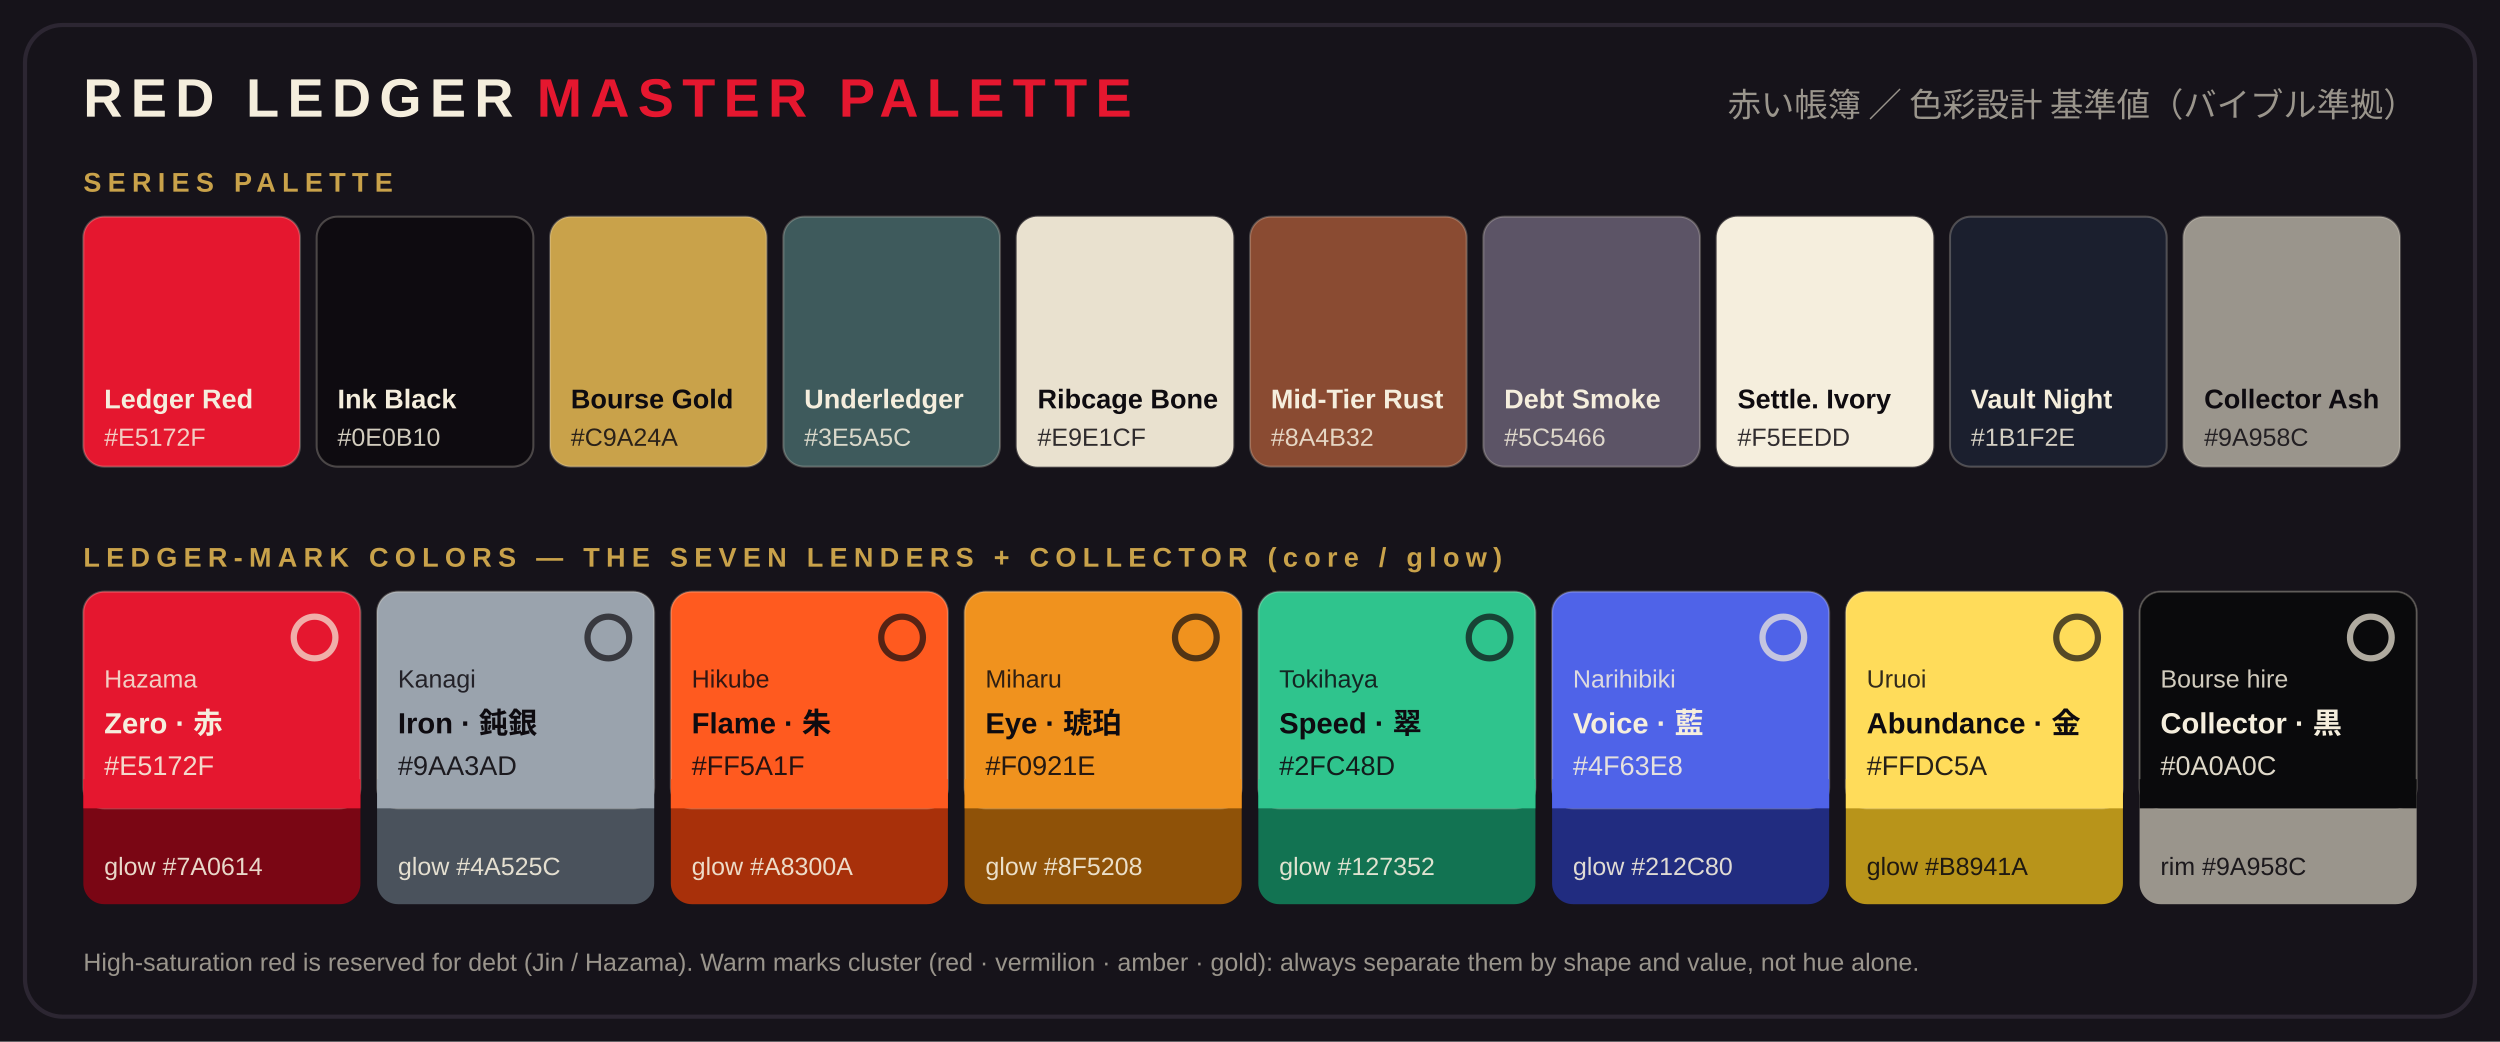
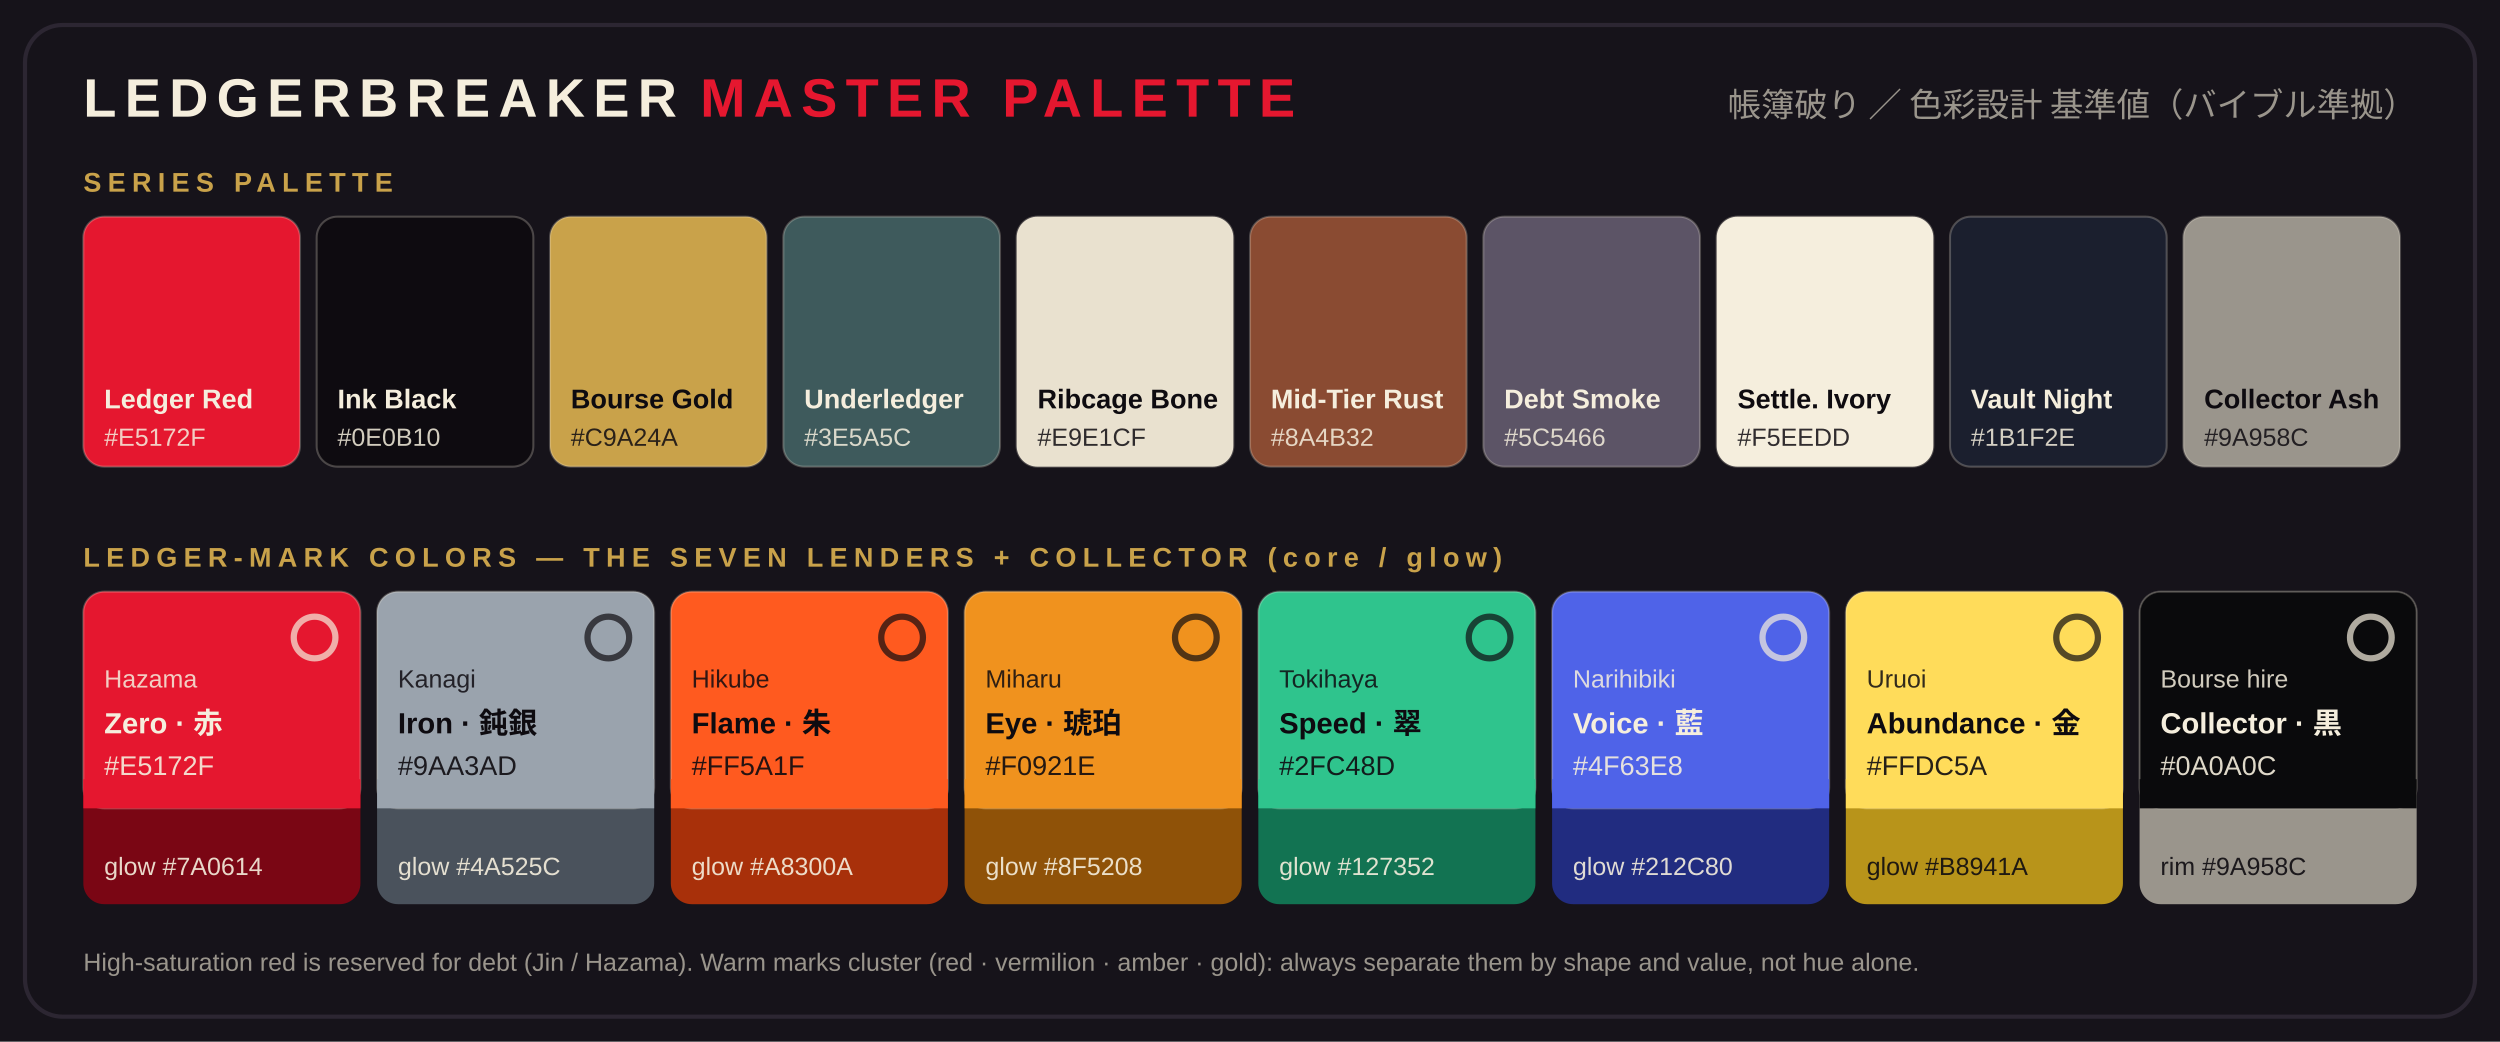
- <svg xmlns="http://www.w3.org/2000/svg" viewBox="0 0 1200 500" width="1200" height="500" role="img" aria-label="RED LEDGER master palette">
+ <svg xmlns="http://www.w3.org/2000/svg" viewBox="0 0 1200 500" width="1200" height="500" role="img" aria-label="LEDGERBREAKER master palette">
  <rect width="1200" height="500" fill="#16131A" />
  <rect x="12" y="12" width="1176" height="476" rx="18" fill="none" stroke="#2C2632" stroke-width="2" />
  <g font-family="'Noto Sans JP','Hiragino Sans','Helvetica Neue',Arial,sans-serif">
-     <text x="40" y="56" font-size="26" font-weight="800" fill="#F5EEDD" letter-spacing="4">RED LEDGER <tspan fill="#E5172F">MASTER PALETTE</tspan>
+     <text x="40" y="56" font-size="26" font-weight="800" fill="#F5EEDD" letter-spacing="4">LEDGERBREAKER <tspan fill="#E5172F">MASTER PALETTE</tspan>
    </text>
-     <text x="1160" y="56" font-size="16" text-anchor="end" fill="#9A958C">赤い帳簿 ／ 色彩設計 基準値（バイブル準拠）</text>
+     <text x="1160" y="56" font-size="16" text-anchor="end" fill="#9A958C">帳簿破り ／ 色彩設計 基準値（バイブル準拠）</text>
    <text x="40" y="92" font-size="13" font-weight="700" fill="#C9A24A" letter-spacing="3">SERIES PALETTE</text>
    <rect x="40" y="104" width="104" height="120" rx="10" fill="#E5172F" stroke="#F5EEDD" stroke-opacity="0.25" />
    <text x="50" y="196" font-size="13" font-weight="700" fill="#F5EEDD">Ledger Red</text>
    <text x="50" y="214" font-size="12" fill="#F5EEDD" opacity="0.85">#E5172F</text>
    <rect x="152" y="104" width="104" height="120" rx="10" fill="#0E0B10" stroke="#F5EEDD" stroke-opacity="0.25" />
    <text x="162" y="196" font-size="13" font-weight="700" fill="#F5EEDD">Ink Black</text>
    <text x="162" y="214" font-size="12" fill="#F5EEDD" opacity="0.85">#0E0B10</text>
    <rect x="264" y="104" width="104" height="120" rx="10" fill="#C9A24A" stroke="#F5EEDD" stroke-opacity="0.25" />
    <text x="274" y="196" font-size="13" font-weight="700" fill="#0E0B10">Bourse Gold</text>
    <text x="274" y="214" font-size="12" fill="#0E0B10" opacity="0.85">#C9A24A</text>
    <rect x="376" y="104" width="104" height="120" rx="10" fill="#3E5A5C" stroke="#F5EEDD" stroke-opacity="0.25" />
    <text x="386" y="196" font-size="13" font-weight="700" fill="#F5EEDD">Underledger</text>
    <text x="386" y="214" font-size="12" fill="#F5EEDD" opacity="0.85">#3E5A5C</text>
    <rect x="488" y="104" width="104" height="120" rx="10" fill="#E9E1CF" stroke="#F5EEDD" stroke-opacity="0.25" />
    <text x="498" y="196" font-size="13" font-weight="700" fill="#0E0B10">Ribcage Bone</text>
    <text x="498" y="214" font-size="12" fill="#0E0B10" opacity="0.85">#E9E1CF</text>
    <rect x="600" y="104" width="104" height="120" rx="10" fill="#8A4B32" stroke="#F5EEDD" stroke-opacity="0.25" />
    <text x="610" y="196" font-size="13" font-weight="700" fill="#F5EEDD">Mid-Tier Rust</text>
    <text x="610" y="214" font-size="12" fill="#F5EEDD" opacity="0.85">#8A4B32</text>
    <rect x="712" y="104" width="104" height="120" rx="10" fill="#5C5466" stroke="#F5EEDD" stroke-opacity="0.25" />
    <text x="722" y="196" font-size="13" font-weight="700" fill="#F5EEDD">Debt Smoke</text>
    <text x="722" y="214" font-size="12" fill="#F5EEDD" opacity="0.85">#5C5466</text>
    <rect x="824" y="104" width="104" height="120" rx="10" fill="#F5EEDD" stroke="#F5EEDD" stroke-opacity="0.25" />
    <text x="834" y="196" font-size="13" font-weight="700" fill="#0E0B10">Settle. Ivory</text>
    <text x="834" y="214" font-size="12" fill="#0E0B10" opacity="0.85">#F5EEDD</text>
    <rect x="936" y="104" width="104" height="120" rx="10" fill="#1B1F2E" stroke="#F5EEDD" stroke-opacity="0.25" />
    <text x="946" y="196" font-size="13" font-weight="700" fill="#F5EEDD">Vault Night</text>
    <text x="946" y="214" font-size="12" fill="#F5EEDD" opacity="0.85">#1B1F2E</text>
    <rect x="1048" y="104" width="104" height="120" rx="10" fill="#9A958C" stroke="#F5EEDD" stroke-opacity="0.25" />
    <text x="1058" y="196" font-size="13" font-weight="700" fill="#0E0B10">Collector Ash</text>
    <text x="1058" y="214" font-size="12" fill="#0E0B10" opacity="0.85">#9A958C</text>
    <text x="40" y="272" font-size="13" font-weight="700" fill="#C9A24A" letter-spacing="3">LEDGER-MARK COLORS — THE SEVEN LENDERS + COLLECTOR (core / glow)</text>
    <rect x="40" y="284" width="133" height="150" rx="10" fill="#7A0614" />
    <rect x="40" y="284" width="133" height="104" rx="10" fill="#E5172F" stroke="#F5EEDD" stroke-opacity="0.25" />
    <rect x="40" y="374" width="133" height="14" fill="#E5172F" />
    <circle cx="151" cy="306" r="10" fill="none" stroke="#F5EEDD" stroke-width="3" opacity="0.7" />
    <text x="50" y="330" font-size="12" fill="#F5EEDD" opacity="0.85">Hazama</text>
    <text x="50" y="352" font-size="14" font-weight="800" fill="#F5EEDD">Zero · 赤</text>
    <text x="50" y="372" font-size="13" fill="#F5EEDD" opacity="0.9">#E5172F</text>
    <text x="50" y="420" font-size="12" fill="#F5EEDD" opacity="0.9">glow #7A0614</text>
    <rect x="181" y="284" width="133" height="150" rx="10" fill="#4A525C" />
    <rect x="181" y="284" width="133" height="104" rx="10" fill="#9AA3AD" stroke="#F5EEDD" stroke-opacity="0.25" />
    <rect x="181" y="374" width="133" height="14" fill="#9AA3AD" />
    <circle cx="292" cy="306" r="10" fill="none" stroke="#0E0B10" stroke-width="3" opacity="0.7" />
    <text x="191" y="330" font-size="12" fill="#0E0B10" opacity="0.85">Kanagi</text>
    <text x="191" y="352" font-size="14" font-weight="800" fill="#0E0B10">Iron · 鈍銀</text>
    <text x="191" y="372" font-size="13" fill="#0E0B10" opacity="0.9">#9AA3AD</text>
    <text x="191" y="420" font-size="12" fill="#F5EEDD" opacity="0.9">glow #4A525C</text>
    <rect x="322" y="284" width="133" height="150" rx="10" fill="#A8300A" />
    <rect x="322" y="284" width="133" height="104" rx="10" fill="#FF5A1F" stroke="#F5EEDD" stroke-opacity="0.25" />
    <rect x="322" y="374" width="133" height="14" fill="#FF5A1F" />
    <circle cx="433" cy="306" r="10" fill="none" stroke="#0E0B10" stroke-width="3" opacity="0.7" />
    <text x="332" y="330" font-size="12" fill="#0E0B10" opacity="0.85">Hikube</text>
    <text x="332" y="352" font-size="14" font-weight="800" fill="#0E0B10">Flame · 朱</text>
    <text x="332" y="372" font-size="13" fill="#0E0B10" opacity="0.9">#FF5A1F</text>
    <text x="332" y="420" font-size="12" fill="#F5EEDD" opacity="0.9">glow #A8300A</text>
    <rect x="463" y="284" width="133" height="150" rx="10" fill="#8F5208" />
    <rect x="463" y="284" width="133" height="104" rx="10" fill="#F0921E" stroke="#F5EEDD" stroke-opacity="0.25" />
    <rect x="463" y="374" width="133" height="14" fill="#F0921E" />
    <circle cx="574" cy="306" r="10" fill="none" stroke="#0E0B10" stroke-width="3" opacity="0.7" />
    <text x="473" y="330" font-size="12" fill="#0E0B10" opacity="0.85">Miharu</text>
    <text x="473" y="352" font-size="14" font-weight="800" fill="#0E0B10">Eye · 琥珀</text>
    <text x="473" y="372" font-size="13" fill="#0E0B10" opacity="0.9">#F0921E</text>
    <text x="473" y="420" font-size="12" fill="#F5EEDD" opacity="0.9">glow #8F5208</text>
    <rect x="604" y="284" width="133" height="150" rx="10" fill="#127352" />
    <rect x="604" y="284" width="133" height="104" rx="10" fill="#2FC48D" stroke="#F5EEDD" stroke-opacity="0.25" />
    <rect x="604" y="374" width="133" height="14" fill="#2FC48D" />
    <circle cx="715" cy="306" r="10" fill="none" stroke="#0E0B10" stroke-width="3" opacity="0.7" />
    <text x="614" y="330" font-size="12" fill="#0E0B10" opacity="0.85">Tokihaya</text>
    <text x="614" y="352" font-size="14" font-weight="800" fill="#0E0B10">Speed · 翠</text>
    <text x="614" y="372" font-size="13" fill="#0E0B10" opacity="0.9">#2FC48D</text>
    <text x="614" y="420" font-size="12" fill="#F5EEDD" opacity="0.9">glow #127352</text>
    <rect x="745" y="284" width="133" height="150" rx="10" fill="#212C80" />
    <rect x="745" y="284" width="133" height="104" rx="10" fill="#4F63E8" stroke="#F5EEDD" stroke-opacity="0.25" />
    <rect x="745" y="374" width="133" height="14" fill="#4F63E8" />
    <circle cx="856" cy="306" r="10" fill="none" stroke="#F5EEDD" stroke-width="3" opacity="0.7" />
    <text x="755" y="330" font-size="12" fill="#F5EEDD" opacity="0.85">Narihibiki</text>
    <text x="755" y="352" font-size="14" font-weight="800" fill="#F5EEDD">Voice · 藍</text>
    <text x="755" y="372" font-size="13" fill="#F5EEDD" opacity="0.9">#4F63E8</text>
    <text x="755" y="420" font-size="12" fill="#F5EEDD" opacity="0.9">glow #212C80</text>
    <rect x="886" y="284" width="133" height="150" rx="10" fill="#B8941A" />
    <rect x="886" y="284" width="133" height="104" rx="10" fill="#FFDC5A" stroke="#F5EEDD" stroke-opacity="0.25" />
    <rect x="886" y="374" width="133" height="14" fill="#FFDC5A" />
    <circle cx="997" cy="306" r="10" fill="none" stroke="#0E0B10" stroke-width="3" opacity="0.7" />
    <text x="896" y="330" font-size="12" fill="#0E0B10" opacity="0.85">Uruoi</text>
    <text x="896" y="352" font-size="14" font-weight="800" fill="#0E0B10">Abundance · 金</text>
    <text x="896" y="372" font-size="13" fill="#0E0B10" opacity="0.9">#FFDC5A</text>
    <text x="896" y="420" font-size="12" fill="#0E0B10" opacity="0.9">glow #B8941A</text>
    <rect x="1027" y="284" width="133" height="150" rx="10" fill="#9A958C" />
    <rect x="1027" y="284" width="133" height="104" rx="10" fill="#0A0A0C" stroke="#F5EEDD" stroke-opacity="0.25" />
    <rect x="1027" y="374" width="133" height="14" fill="#0A0A0C" />
    <circle cx="1138" cy="306" r="10" fill="none" stroke="#F5EEDD" stroke-width="3" opacity="0.7" />
    <text x="1037" y="330" font-size="12" fill="#F5EEDD" opacity="0.85">Bourse hire</text>
    <text x="1037" y="352" font-size="14" font-weight="800" fill="#F5EEDD">Collector · 黒</text>
    <text x="1037" y="372" font-size="13" fill="#F5EEDD" opacity="0.9">#0A0A0C</text>
    <text x="1037" y="420" font-size="12" fill="#0E0B10" opacity="0.9">rim #9A958C</text>
    <text x="40" y="466" font-size="12" fill="#9A958C">High-saturation red is reserved for debt (Jin / Hazama). Warm marks cluster (red · vermilion · amber · gold): always separate them by shape and value, not hue alone.</text>
  </g>
</svg>
